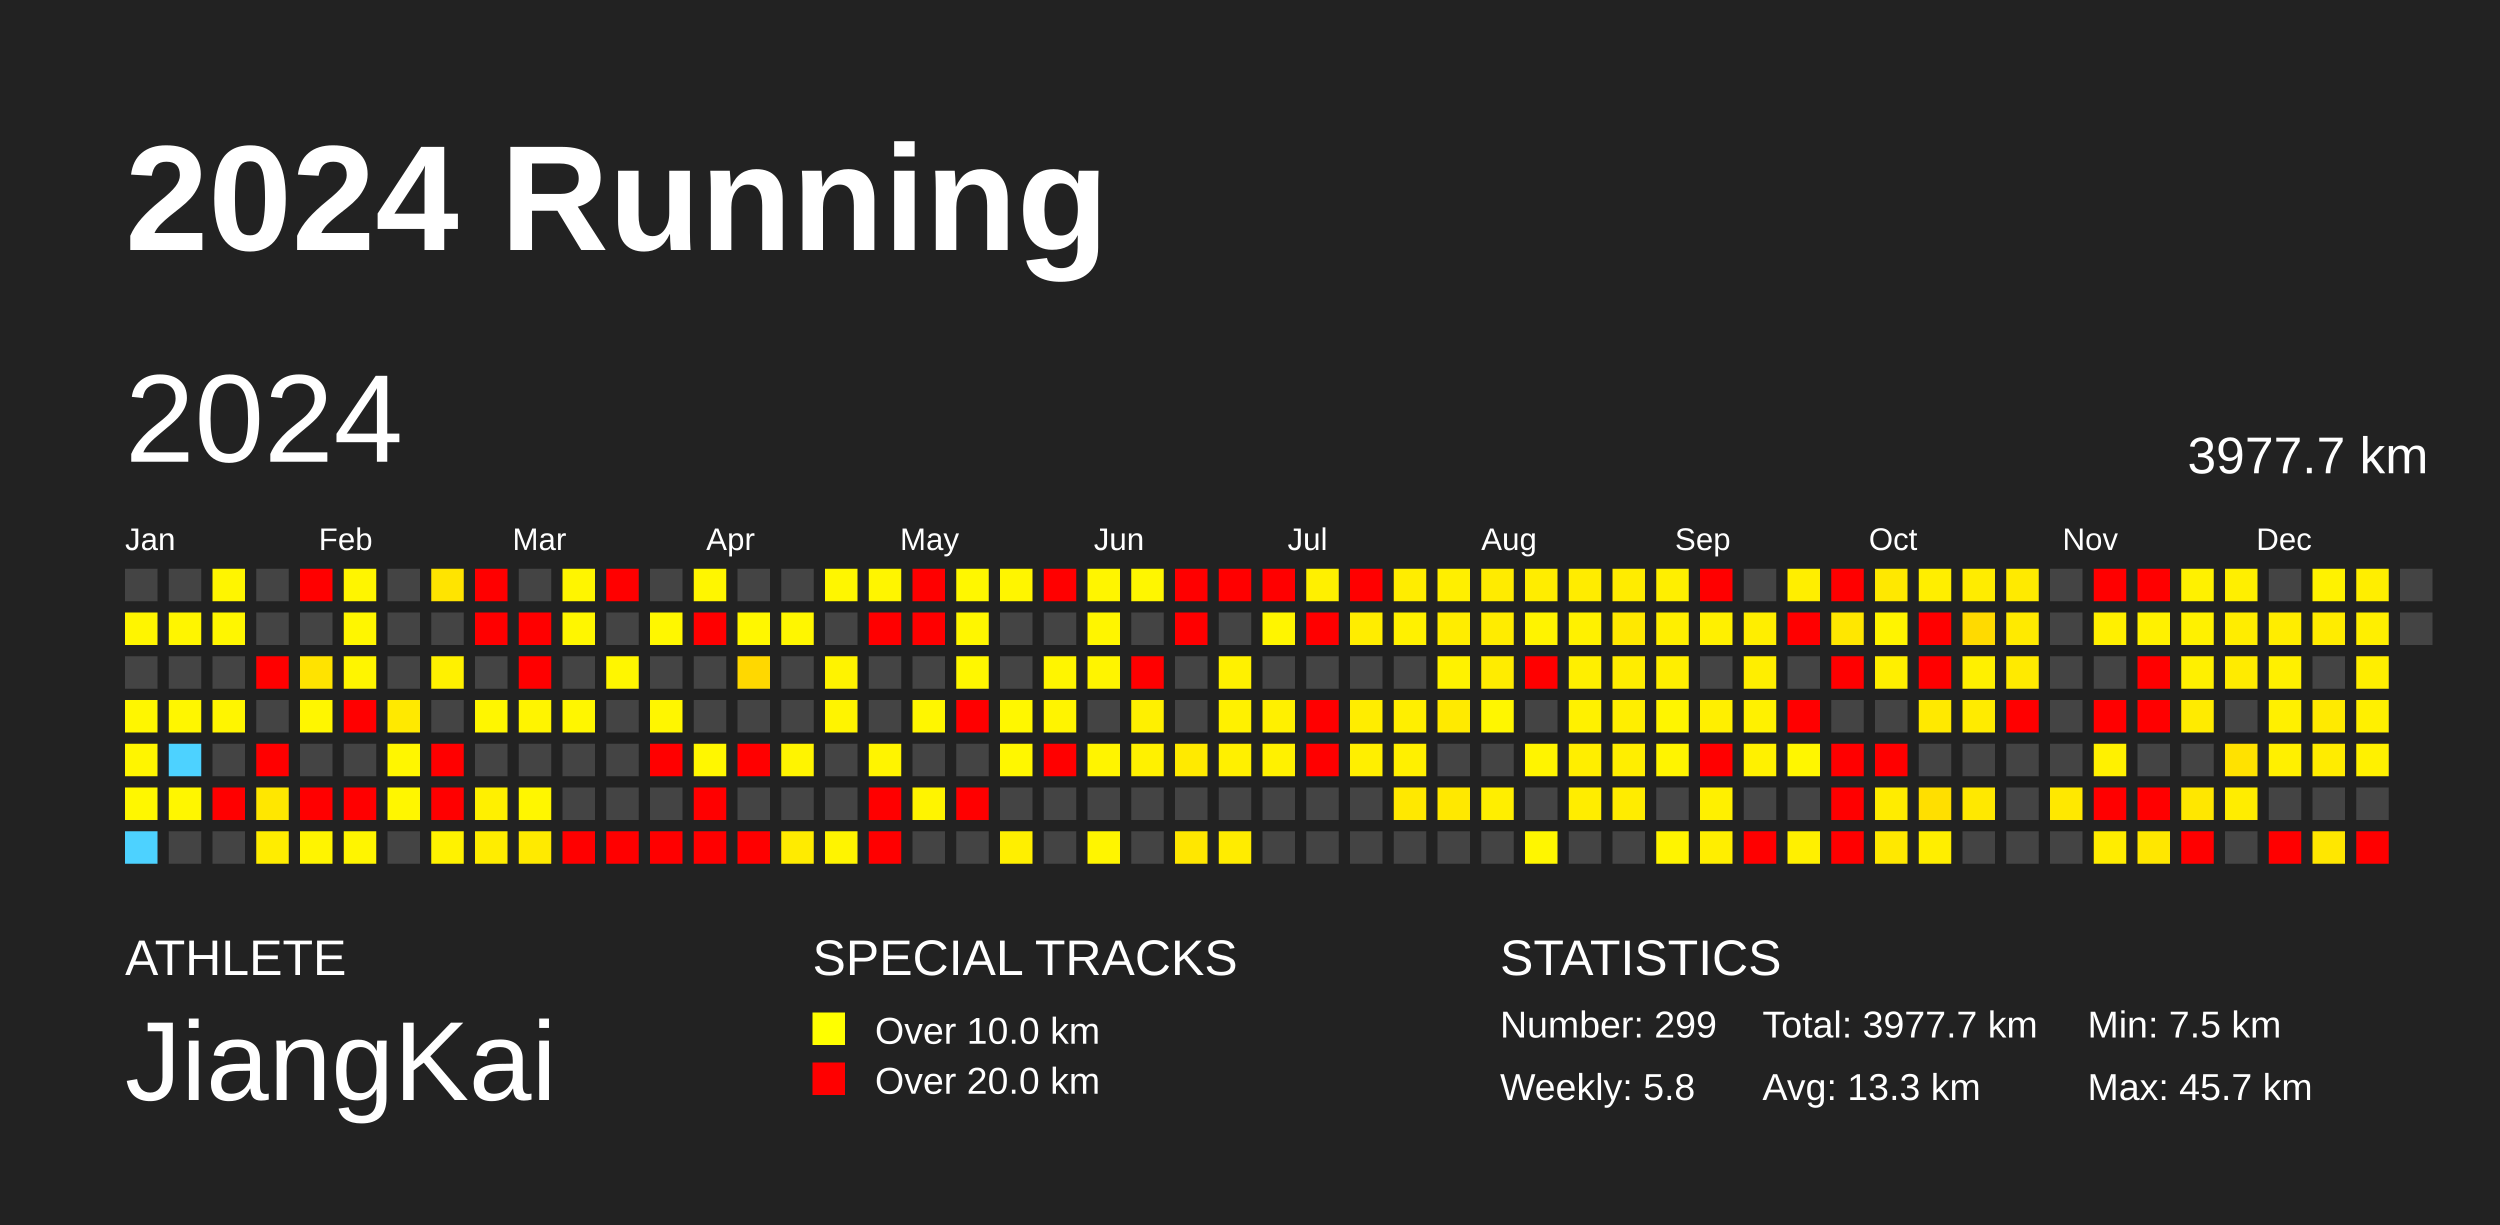
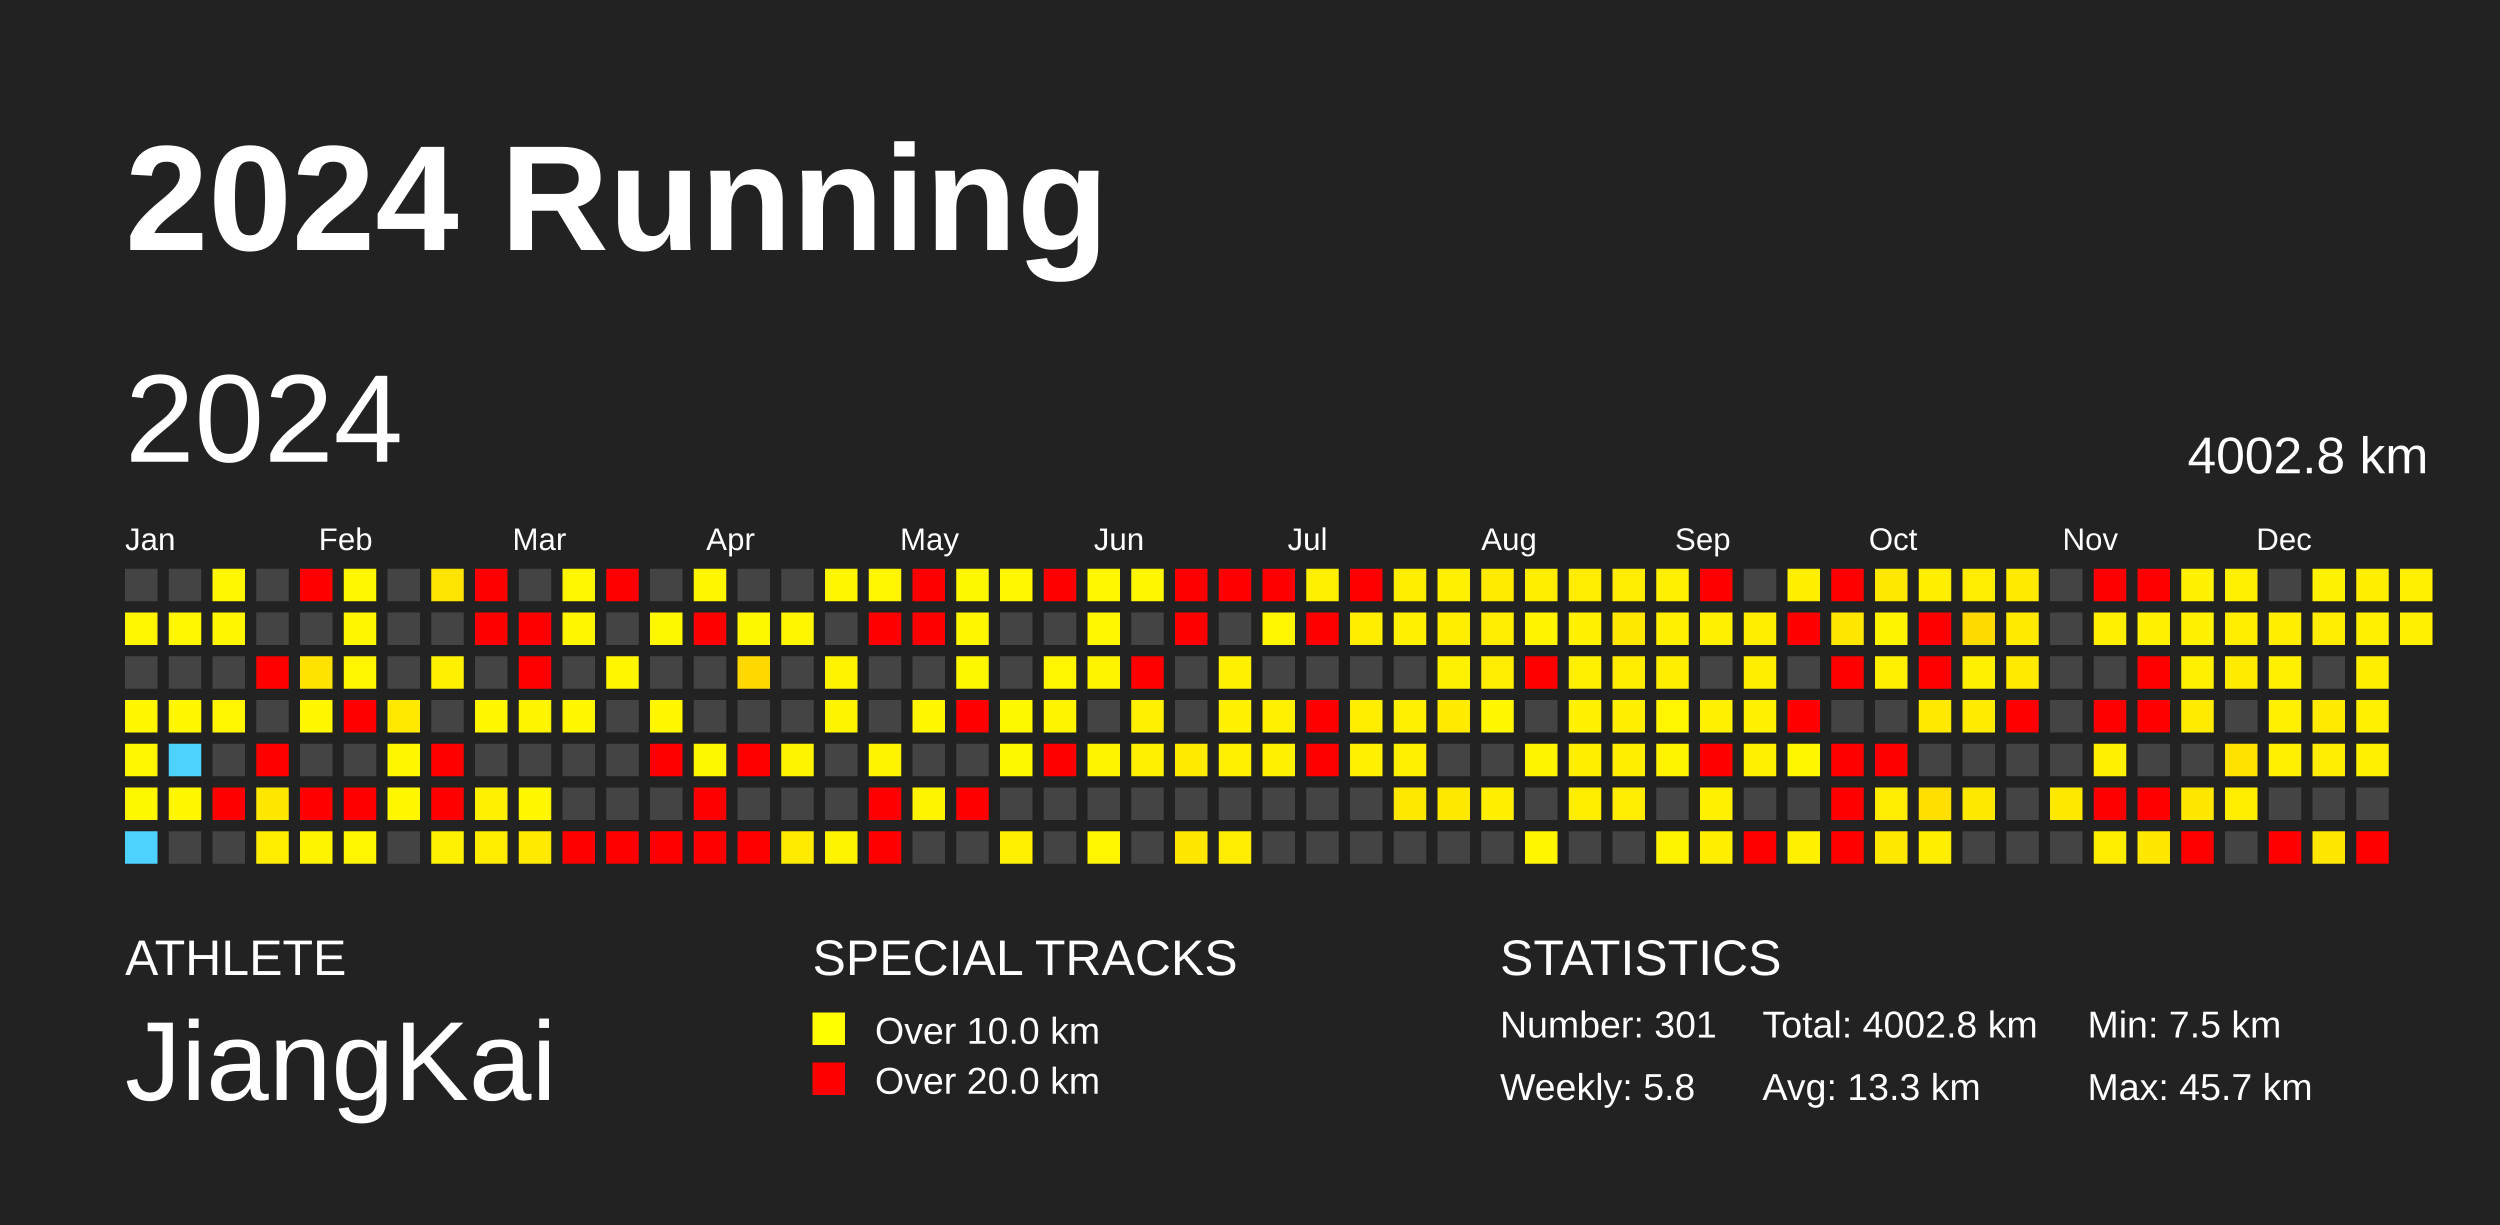
<svg xmlns="http://www.w3.org/2000/svg" baseProfile="full" height="98mm" version="1.1" viewBox="0,0,200,98" width="200mm">
  <defs />
  <rect fill="#222222" height="98" width="200" x="0" y="0" />
  <text fill="#FFFFFF" style="font-size:12px; font-family:Arial; font-weight:bold;" x="10" y="20">2024 Running</text>
  <text fill="#FFFFFF" style="font-size:4px; font-family:Arial" x="10" y="78">ATHLETE</text>
  <text fill="#FFFFFF" style="font-size:9px; font-family:Arial" x="10" y="88">JiangKai</text>
  <text fill="#FFFFFF" style="font-size:4px; font-family:Arial" x="65" y="78">SPECIAL TRACKS</text>
  <rect fill="yellow" height="2.6" width="2.6" x="65" y="81" />
  <text fill="#FFFFFF" style="font-size:3px; font-family:Arial" x="70" y="83.5">Over 10.0 km</text>
  <rect fill="red" height="2.6" width="2.6" x="65" y="85" />
  <text fill="#FFFFFF" style="font-size:3px; font-family:Arial" x="70" y="87.5">Over 20.0 km</text>
  <text fill="#FFFFFF" style="font-size:4px; font-family:Arial" x="120" y="78">STATISTICS</text>
-   <text fill="#FFFFFF" style="font-size:3px; font-family:Arial" x="120" y="83">Number: 299</text>
+   <text fill="#FFFFFF" style="font-size:3px; font-family:Arial" x="120" y="83">Number: 301</text>
  <text fill="#FFFFFF" style="font-size:3px; font-family:Arial" x="120" y="88">Weekly: 5.8</text>
-   <text fill="#FFFFFF" style="font-size:3px; font-family:Arial" x="141" y="83">Total: 3977.7 km</text>
+   <text fill="#FFFFFF" style="font-size:3px; font-family:Arial" x="141" y="83">Total: 4002.8 km</text>
  <text fill="#FFFFFF" style="font-size:3px; font-family:Arial" x="141" y="88">Avg: 13.3 km</text>
  <text fill="#FFFFFF" style="font-size:3px; font-family:Arial" x="167" y="83">Min: 7.5 km</text>
  <text fill="#FFFFFF" style="font-size:3px; font-family:Arial" x="167" y="88">Max: 45.7 km</text>
  <text dominant-baseline="hanging" fill="#FFFFFF" style="font-size:10.0px; font-family:Arial;" x="10" y="30">2024</text>
-   <text dominant-baseline="hanging" fill="#FFFFFF" style="font-size:4.125px; font-family:Arial;" x="175" y="35">3977.7 km</text>
+   <text dominant-baseline="hanging" fill="#FFFFFF" style="font-size:4.125px; font-family:Arial;" x="175" y="35">4002.8 km</text>
  <text fill="#FFFFFF" style="font-size:2.5px; font-family:Arial" x="10.0" y="44">Jan</text>
  <text fill="#FFFFFF" style="font-size:2.5px; font-family:Arial" x="25.5" y="44">Feb</text>
  <text fill="#FFFFFF" style="font-size:2.5px; font-family:Arial" x="41.0" y="44">Mar</text>
  <text fill="#FFFFFF" style="font-size:2.5px; font-family:Arial" x="56.5" y="44">Apr</text>
  <text fill="#FFFFFF" style="font-size:2.5px; font-family:Arial" x="72.0" y="44">May</text>
  <text fill="#FFFFFF" style="font-size:2.5px; font-family:Arial" x="87.5" y="44">Jun</text>
  <text fill="#FFFFFF" style="font-size:2.5px; font-family:Arial" x="103.0" y="44">Jul</text>
  <text fill="#FFFFFF" style="font-size:2.5px; font-family:Arial" x="118.5" y="44">Aug</text>
  <text fill="#FFFFFF" style="font-size:2.5px; font-family:Arial" x="134.0" y="44">Sep</text>
  <text fill="#FFFFFF" style="font-size:2.5px; font-family:Arial" x="149.5" y="44">Oct</text>
  <text fill="#FFFFFF" style="font-size:2.5px; font-family:Arial" x="165.0" y="44">Nov</text>
  <text fill="#FFFFFF" style="font-size:2.5px; font-family:Arial" x="180.5" y="44">Dec</text>
  <rect fill="#444444" height="2.6" width="2.6" x="10.0" y="45.5" />
  <rect fill="#fff500" height="2.6" width="2.6" x="10.0" y="49.0" />
  <rect fill="#444444" height="2.6" width="2.6" x="10.0" y="52.5" />
  <rect fill="#fff600" height="2.6" width="2.6" x="10.0" y="56.0" />
  <rect fill="#fff500" height="2.6" width="2.6" x="10.0" y="59.5" />
  <rect fill="#fff700" height="2.6" width="2.6" x="10.0" y="63.0" />
  <rect fill="#4dd2ff" height="2.6" width="2.6" x="10.0" y="66.5" />
  <rect fill="#444444" height="2.6" width="2.6" x="13.5" y="45.5" />
  <rect fill="#fff500" height="2.6" width="2.6" x="13.5" y="49.0" />
  <rect fill="#444444" height="2.6" width="2.6" x="13.5" y="52.5" />
  <rect fill="#fff600" height="2.6" width="2.6" x="13.5" y="56.0" />
  <rect fill="#4dd2ff" height="2.6" width="2.6" x="13.5" y="59.5" />
  <rect fill="#fff600" height="2.6" width="2.6" x="13.5" y="63.0" />
  <rect fill="#444444" height="2.6" width="2.6" x="13.5" y="66.5" />
  <rect fill="#fff500" height="2.6" width="2.6" x="17.0" y="45.5" />
  <rect fill="#fff600" height="2.6" width="2.6" x="17.0" y="49.0" />
  <rect fill="#444444" height="2.6" width="2.6" x="17.0" y="52.5" />
  <rect fill="#fff500" height="2.6" width="2.6" x="17.0" y="56.0" />
  <rect fill="#444444" height="2.6" width="2.6" x="17.0" y="59.5" />
  <rect fill="red" height="2.6" width="2.6" x="17.0" y="63.0" />
  <rect fill="#444444" height="2.6" width="2.6" x="17.0" y="66.5" />
  <rect fill="#444444" height="2.6" width="2.6" x="20.5" y="45.5" />
  <rect fill="#444444" height="2.6" width="2.6" x="20.5" y="49.0" />
  <rect fill="red" height="2.6" width="2.6" x="20.5" y="52.5" />
  <rect fill="#444444" height="2.6" width="2.6" x="20.5" y="56.0" />
  <rect fill="red" height="2.6" width="2.6" x="20.5" y="59.5" />
  <rect fill="#ffe700" height="2.6" width="2.6" x="20.5" y="63.0" />
  <rect fill="#ffed00" height="2.6" width="2.6" x="20.5" y="66.5" />
  <rect fill="red" height="2.6" width="2.6" x="24.0" y="45.5" />
  <rect fill="#444444" height="2.6" width="2.6" x="24.0" y="49.0" />
  <rect fill="#ffe300" height="2.6" width="2.6" x="24.0" y="52.5" />
  <rect fill="#fff600" height="2.6" width="2.6" x="24.0" y="56.0" />
  <rect fill="#444444" height="2.6" width="2.6" x="24.0" y="59.5" />
  <rect fill="red" height="2.6" width="2.6" x="24.0" y="63.0" />
  <rect fill="#fff400" height="2.6" width="2.6" x="24.0" y="66.5" />
  <rect fill="#fff500" height="2.6" width="2.6" x="27.5" y="45.5" />
  <rect fill="#fff600" height="2.6" width="2.6" x="27.5" y="49.0" />
  <rect fill="#fff500" height="2.6" width="2.6" x="27.5" y="52.5" />
  <rect fill="red" height="2.6" width="2.6" x="27.5" y="56.0" />
  <rect fill="#444444" height="2.6" width="2.6" x="27.5" y="59.5" />
  <rect fill="red" height="2.6" width="2.6" x="27.5" y="63.0" />
  <rect fill="#fff500" height="2.6" width="2.6" x="27.5" y="66.5" />
  <rect fill="#444444" height="2.6" width="2.6" x="31.0" y="45.5" />
  <rect fill="#444444" height="2.6" width="2.6" x="31.0" y="49.0" />
  <rect fill="#444444" height="2.6" width="2.6" x="31.0" y="52.5" />
  <rect fill="#ffe900" height="2.6" width="2.6" x="31.0" y="56.0" />
  <rect fill="#fff600" height="2.6" width="2.6" x="31.0" y="59.5" />
  <rect fill="#fff600" height="2.6" width="2.6" x="31.0" y="63.0" />
  <rect fill="#444444" height="2.6" width="2.6" x="31.0" y="66.5" />
  <rect fill="#ffe400" height="2.6" width="2.6" x="34.5" y="45.5" />
  <rect fill="#444444" height="2.6" width="2.6" x="34.5" y="49.0" />
  <rect fill="#fff100" height="2.6" width="2.6" x="34.5" y="52.5" />
  <rect fill="#444444" height="2.6" width="2.6" x="34.5" y="56.0" />
  <rect fill="red" height="2.6" width="2.6" x="34.5" y="59.5" />
  <rect fill="red" height="2.6" width="2.6" x="34.5" y="63.0" />
  <rect fill="#fff200" height="2.6" width="2.6" x="34.5" y="66.5" />
  <rect fill="red" height="2.6" width="2.6" x="38.0" y="45.5" />
  <rect fill="red" height="2.6" width="2.6" x="38.0" y="49.0" />
  <rect fill="#444444" height="2.6" width="2.6" x="38.0" y="52.5" />
  <rect fill="#fff600" height="2.6" width="2.6" x="38.0" y="56.0" />
  <rect fill="#444444" height="2.6" width="2.6" x="38.0" y="59.5" />
  <rect fill="#fff000" height="2.6" width="2.6" x="38.0" y="63.0" />
  <rect fill="#ffed00" height="2.6" width="2.6" x="38.0" y="66.5" />
  <rect fill="#444444" height="2.6" width="2.6" x="41.5" y="45.5" />
  <rect fill="red" height="2.6" width="2.6" x="41.5" y="49.0" />
  <rect fill="red" height="2.6" width="2.6" x="41.5" y="52.5" />
  <rect fill="#fff400" height="2.6" width="2.6" x="41.5" y="56.0" />
  <rect fill="#444444" height="2.6" width="2.6" x="41.5" y="59.5" />
  <rect fill="#fff600" height="2.6" width="2.6" x="41.5" y="63.0" />
  <rect fill="#ffea00" height="2.6" width="2.6" x="41.5" y="66.5" />
  <rect fill="#fff500" height="2.6" width="2.6" x="45.0" y="45.5" />
  <rect fill="#fff600" height="2.6" width="2.6" x="45.0" y="49.0" />
  <rect fill="#444444" height="2.6" width="2.6" x="45.0" y="52.5" />
  <rect fill="#fff600" height="2.6" width="2.6" x="45.0" y="56.0" />
  <rect fill="#444444" height="2.6" width="2.6" x="45.0" y="59.5" />
  <rect fill="#444444" height="2.6" width="2.6" x="45.0" y="63.0" />
  <rect fill="red" height="2.6" width="2.6" x="45.0" y="66.5" />
  <rect fill="red" height="2.6" width="2.6" x="48.5" y="45.5" />
  <rect fill="#444444" height="2.6" width="2.6" x="48.5" y="49.0" />
  <rect fill="#fff600" height="2.6" width="2.6" x="48.5" y="52.5" />
  <rect fill="#444444" height="2.6" width="2.6" x="48.5" y="56.0" />
  <rect fill="#444444" height="2.6" width="2.6" x="48.5" y="59.5" />
  <rect fill="#444444" height="2.6" width="2.6" x="48.5" y="63.0" />
  <rect fill="red" height="2.6" width="2.6" x="48.5" y="66.5" />
  <rect fill="#444444" height="2.6" width="2.6" x="52.0" y="45.5" />
  <rect fill="#fff700" height="2.6" width="2.6" x="52.0" y="49.0" />
  <rect fill="#444444" height="2.6" width="2.6" x="52.0" y="52.5" />
  <rect fill="#fff600" height="2.6" width="2.6" x="52.0" y="56.0" />
  <rect fill="red" height="2.6" width="2.6" x="52.0" y="59.5" />
  <rect fill="#444444" height="2.6" width="2.6" x="52.0" y="63.0" />
  <rect fill="red" height="2.6" width="2.6" x="52.0" y="66.5" />
  <rect fill="#fff600" height="2.6" width="2.6" x="55.5" y="45.5" />
  <rect fill="red" height="2.6" width="2.6" x="55.5" y="49.0" />
  <rect fill="#444444" height="2.6" width="2.6" x="55.5" y="52.5" />
  <rect fill="#444444" height="2.6" width="2.6" x="55.5" y="56.0" />
  <rect fill="#fff700" height="2.6" width="2.6" x="55.5" y="59.5" />
  <rect fill="red" height="2.6" width="2.6" x="55.5" y="63.0" />
  <rect fill="red" height="2.6" width="2.6" x="55.5" y="66.5" />
  <rect fill="#444444" height="2.6" width="2.6" x="59.0" y="45.5" />
  <rect fill="#fff700" height="2.6" width="2.6" x="59.0" y="49.0" />
  <rect fill="#ffd800" height="2.6" width="2.6" x="59.0" y="52.5" />
  <rect fill="#444444" height="2.6" width="2.6" x="59.0" y="56.0" />
  <rect fill="red" height="2.6" width="2.6" x="59.0" y="59.5" />
  <rect fill="#444444" height="2.6" width="2.6" x="59.0" y="63.0" />
  <rect fill="red" height="2.6" width="2.6" x="59.0" y="66.5" />
  <rect fill="#444444" height="2.6" width="2.6" x="62.5" y="45.5" />
  <rect fill="#fff600" height="2.6" width="2.6" x="62.5" y="49.0" />
  <rect fill="#444444" height="2.6" width="2.6" x="62.5" y="52.5" />
  <rect fill="#444444" height="2.6" width="2.6" x="62.5" y="56.0" />
  <rect fill="#fff400" height="2.6" width="2.6" x="62.5" y="59.5" />
  <rect fill="#444444" height="2.6" width="2.6" x="62.5" y="63.0" />
  <rect fill="#ffeb00" height="2.6" width="2.6" x="62.5" y="66.5" />
  <rect fill="#fff600" height="2.6" width="2.6" x="66.0" y="45.5" />
  <rect fill="#444444" height="2.6" width="2.6" x="66.0" y="49.0" />
  <rect fill="#fff300" height="2.6" width="2.6" x="66.0" y="52.5" />
  <rect fill="#fff400" height="2.6" width="2.6" x="66.0" y="56.0" />
  <rect fill="#444444" height="2.6" width="2.6" x="66.0" y="59.5" />
  <rect fill="#444444" height="2.6" width="2.6" x="66.0" y="63.0" />
  <rect fill="#fff400" height="2.6" width="2.6" x="66.0" y="66.5" />
  <rect fill="#fff500" height="2.6" width="2.6" x="69.5" y="45.5" />
  <rect fill="red" height="2.6" width="2.6" x="69.5" y="49.0" />
  <rect fill="#444444" height="2.6" width="2.6" x="69.5" y="52.5" />
  <rect fill="#444444" height="2.6" width="2.6" x="69.5" y="56.0" />
  <rect fill="#fff400" height="2.6" width="2.6" x="69.5" y="59.5" />
  <rect fill="red" height="2.6" width="2.6" x="69.5" y="63.0" />
  <rect fill="red" height="2.6" width="2.6" x="69.5" y="66.5" />
  <rect fill="red" height="2.6" width="2.6" x="73.0" y="45.5" />
  <rect fill="red" height="2.6" width="2.6" x="73.0" y="49.0" />
  <rect fill="#444444" height="2.6" width="2.6" x="73.0" y="52.5" />
  <rect fill="#fff600" height="2.6" width="2.6" x="73.0" y="56.0" />
  <rect fill="#444444" height="2.6" width="2.6" x="73.0" y="59.5" />
  <rect fill="#fff400" height="2.6" width="2.6" x="73.0" y="63.0" />
  <rect fill="#444444" height="2.6" width="2.6" x="73.0" y="66.5" />
  <rect fill="#fff700" height="2.6" width="2.6" x="76.5" y="45.5" />
  <rect fill="#fff600" height="2.6" width="2.6" x="76.5" y="49.0" />
  <rect fill="#fff700" height="2.6" width="2.6" x="76.5" y="52.5" />
  <rect fill="red" height="2.6" width="2.6" x="76.5" y="56.0" />
  <rect fill="#444444" height="2.6" width="2.6" x="76.5" y="59.5" />
  <rect fill="red" height="2.6" width="2.6" x="76.5" y="63.0" />
  <rect fill="#444444" height="2.6" width="2.6" x="76.5" y="66.5" />
  <rect fill="#fff500" height="2.6" width="2.6" x="80.0" y="45.5" />
  <rect fill="#444444" height="2.6" width="2.6" x="80.0" y="49.0" />
  <rect fill="#444444" height="2.6" width="2.6" x="80.0" y="52.5" />
  <rect fill="#fff700" height="2.6" width="2.6" x="80.0" y="56.0" />
  <rect fill="#fff700" height="2.6" width="2.6" x="80.0" y="59.5" />
  <rect fill="#444444" height="2.6" width="2.6" x="80.0" y="63.0" />
  <rect fill="#ffef00" height="2.6" width="2.6" x="80.0" y="66.5" />
  <rect fill="red" height="2.6" width="2.6" x="83.5" y="45.5" />
  <rect fill="#444444" height="2.6" width="2.6" x="83.5" y="49.0" />
  <rect fill="#fff500" height="2.6" width="2.6" x="83.5" y="52.5" />
  <rect fill="#fff400" height="2.6" width="2.6" x="83.5" y="56.0" />
  <rect fill="red" height="2.6" width="2.6" x="83.5" y="59.5" />
  <rect fill="#444444" height="2.6" width="2.6" x="83.5" y="63.0" />
  <rect fill="#444444" height="2.6" width="2.6" x="83.5" y="66.5" />
  <rect fill="#fff500" height="2.6" width="2.6" x="87.0" y="45.5" />
  <rect fill="#fff500" height="2.6" width="2.6" x="87.0" y="49.0" />
  <rect fill="#fff400" height="2.6" width="2.6" x="87.0" y="52.5" />
  <rect fill="#444444" height="2.6" width="2.6" x="87.0" y="56.0" />
  <rect fill="#fff400" height="2.6" width="2.6" x="87.0" y="59.5" />
  <rect fill="#444444" height="2.6" width="2.6" x="87.0" y="63.0" />
  <rect fill="#fff500" height="2.6" width="2.6" x="87.0" y="66.5" />
  <rect fill="#fff600" height="2.6" width="2.6" x="90.5" y="45.5" />
  <rect fill="#444444" height="2.6" width="2.6" x="90.5" y="49.0" />
  <rect fill="red" height="2.6" width="2.6" x="90.5" y="52.5" />
  <rect fill="#fff000" height="2.6" width="2.6" x="90.5" y="56.0" />
  <rect fill="#fff100" height="2.6" width="2.6" x="90.5" y="59.5" />
  <rect fill="#444444" height="2.6" width="2.6" x="90.5" y="63.0" />
  <rect fill="#444444" height="2.6" width="2.6" x="90.5" y="66.5" />
  <rect fill="red" height="2.6" width="2.6" x="94.0" y="45.5" />
  <rect fill="red" height="2.6" width="2.6" x="94.0" y="49.0" />
  <rect fill="#444444" height="2.6" width="2.6" x="94.0" y="52.5" />
  <rect fill="#444444" height="2.6" width="2.6" x="94.0" y="56.0" />
  <rect fill="#ffea00" height="2.6" width="2.6" x="94.0" y="59.5" />
  <rect fill="#444444" height="2.6" width="2.6" x="94.0" y="63.0" />
  <rect fill="#ffe700" height="2.6" width="2.6" x="94.0" y="66.5" />
  <rect fill="red" height="2.6" width="2.6" x="97.5" y="45.5" />
  <rect fill="#444444" height="2.6" width="2.6" x="97.5" y="49.0" />
  <rect fill="#fff100" height="2.6" width="2.6" x="97.5" y="52.5" />
  <rect fill="#fff100" height="2.6" width="2.6" x="97.5" y="56.0" />
  <rect fill="#fff000" height="2.6" width="2.6" x="97.5" y="59.5" />
  <rect fill="#444444" height="2.6" width="2.6" x="97.5" y="63.0" />
  <rect fill="#ffec00" height="2.6" width="2.6" x="97.5" y="66.5" />
  <rect fill="red" height="2.6" width="2.6" x="101.0" y="45.5" />
  <rect fill="#fff500" height="2.6" width="2.6" x="101.0" y="49.0" />
  <rect fill="#444444" height="2.6" width="2.6" x="101.0" y="52.5" />
  <rect fill="#fff000" height="2.6" width="2.6" x="101.0" y="56.0" />
  <rect fill="#fff100" height="2.6" width="2.6" x="101.0" y="59.5" />
  <rect fill="#444444" height="2.6" width="2.6" x="101.0" y="63.0" />
  <rect fill="#444444" height="2.6" width="2.6" x="101.0" y="66.5" />
  <rect fill="#fff000" height="2.6" width="2.6" x="104.5" y="45.5" />
  <rect fill="red" height="2.6" width="2.6" x="104.5" y="49.0" />
  <rect fill="#444444" height="2.6" width="2.6" x="104.5" y="52.5" />
  <rect fill="red" height="2.6" width="2.6" x="104.5" y="56.0" />
  <rect fill="red" height="2.6" width="2.6" x="104.5" y="59.5" />
  <rect fill="#444444" height="2.6" width="2.6" x="104.5" y="63.0" />
  <rect fill="#444444" height="2.6" width="2.6" x="104.5" y="66.5" />
  <rect fill="red" height="2.6" width="2.6" x="108.0" y="45.5" />
  <rect fill="#ffed00" height="2.6" width="2.6" x="108.0" y="49.0" />
  <rect fill="#444444" height="2.6" width="2.6" x="108.0" y="52.5" />
  <rect fill="#ffed00" height="2.6" width="2.6" x="108.0" y="56.0" />
  <rect fill="#ffef00" height="2.6" width="2.6" x="108.0" y="59.5" />
  <rect fill="#444444" height="2.6" width="2.6" x="108.0" y="63.0" />
  <rect fill="#444444" height="2.6" width="2.6" x="108.0" y="66.5" />
  <rect fill="#ffed00" height="2.6" width="2.6" x="111.5" y="45.5" />
  <rect fill="#fff100" height="2.6" width="2.6" x="111.5" y="49.0" />
  <rect fill="#444444" height="2.6" width="2.6" x="111.5" y="52.5" />
  <rect fill="#ffef00" height="2.6" width="2.6" x="111.5" y="56.0" />
  <rect fill="#fff000" height="2.6" width="2.6" x="111.5" y="59.5" />
  <rect fill="#ffe800" height="2.6" width="2.6" x="111.5" y="63.0" />
  <rect fill="#444444" height="2.6" width="2.6" x="111.5" y="66.5" />
  <rect fill="#ffef00" height="2.6" width="2.6" x="115.0" y="45.5" />
  <rect fill="#ffed00" height="2.6" width="2.6" x="115.0" y="49.0" />
  <rect fill="#fff200" height="2.6" width="2.6" x="115.0" y="52.5" />
  <rect fill="#ffea00" height="2.6" width="2.6" x="115.0" y="56.0" />
  <rect fill="#444444" height="2.6" width="2.6" x="115.0" y="59.5" />
  <rect fill="#ffe800" height="2.6" width="2.6" x="115.0" y="63.0" />
  <rect fill="#444444" height="2.6" width="2.6" x="115.0" y="66.5" />
  <rect fill="#ffeb00" height="2.6" width="2.6" x="118.5" y="45.5" />
  <rect fill="#ffec00" height="2.6" width="2.6" x="118.5" y="49.0" />
  <rect fill="#ffec00" height="2.6" width="2.6" x="118.5" y="52.5" />
  <rect fill="#fff600" height="2.6" width="2.6" x="118.5" y="56.0" />
  <rect fill="#444444" height="2.6" width="2.6" x="118.5" y="59.5" />
  <rect fill="#ffee00" height="2.6" width="2.6" x="118.5" y="63.0" />
  <rect fill="#444444" height="2.6" width="2.6" x="118.5" y="66.5" />
  <rect fill="#ffed00" height="2.6" width="2.6" x="122.0" y="45.5" />
  <rect fill="#fff300" height="2.6" width="2.6" x="122.0" y="49.0" />
  <rect fill="red" height="2.6" width="2.6" x="122.0" y="52.5" />
  <rect fill="#444444" height="2.6" width="2.6" x="122.0" y="56.0" />
  <rect fill="#fff400" height="2.6" width="2.6" x="122.0" y="59.5" />
  <rect fill="#444444" height="2.6" width="2.6" x="122.0" y="63.0" />
  <rect fill="#fff600" height="2.6" width="2.6" x="122.0" y="66.5" />
  <rect fill="#ffec00" height="2.6" width="2.6" x="125.5" y="45.5" />
  <rect fill="#fff100" height="2.6" width="2.6" x="125.5" y="49.0" />
  <rect fill="#ffef00" height="2.6" width="2.6" x="125.5" y="52.5" />
  <rect fill="#fff100" height="2.6" width="2.6" x="125.5" y="56.0" />
  <rect fill="#ffee00" height="2.6" width="2.6" x="125.5" y="59.5" />
  <rect fill="#ffed00" height="2.6" width="2.6" x="125.5" y="63.0" />
  <rect fill="#444444" height="2.6" width="2.6" x="125.5" y="66.5" />
  <rect fill="#ffec00" height="2.6" width="2.6" x="129.0" y="45.5" />
  <rect fill="#ffe800" height="2.6" width="2.6" x="129.0" y="49.0" />
  <rect fill="#ffed00" height="2.6" width="2.6" x="129.0" y="52.5" />
  <rect fill="#ffee00" height="2.6" width="2.6" x="129.0" y="56.0" />
  <rect fill="#ffee00" height="2.6" width="2.6" x="129.0" y="59.5" />
  <rect fill="#ffec00" height="2.6" width="2.6" x="129.0" y="63.0" />
  <rect fill="#444444" height="2.6" width="2.6" x="129.0" y="66.5" />
  <rect fill="#ffef00" height="2.6" width="2.6" x="132.5" y="45.5" />
  <rect fill="#ffef00" height="2.6" width="2.6" x="132.5" y="49.0" />
  <rect fill="#ffee00" height="2.6" width="2.6" x="132.5" y="52.5" />
  <rect fill="#fff500" height="2.6" width="2.6" x="132.5" y="56.0" />
  <rect fill="#fff400" height="2.6" width="2.6" x="132.5" y="59.5" />
  <rect fill="#444444" height="2.6" width="2.6" x="132.5" y="63.0" />
  <rect fill="#fff400" height="2.6" width="2.6" x="132.5" y="66.5" />
  <rect fill="red" height="2.6" width="2.6" x="136.0" y="45.5" />
  <rect fill="#fff000" height="2.6" width="2.6" x="136.0" y="49.0" />
  <rect fill="#444444" height="2.6" width="2.6" x="136.0" y="52.5" />
  <rect fill="#ffef00" height="2.6" width="2.6" x="136.0" y="56.0" />
  <rect fill="red" height="2.6" width="2.6" x="136.0" y="59.5" />
  <rect fill="#fff000" height="2.6" width="2.6" x="136.0" y="63.0" />
  <rect fill="#ffee00" height="2.6" width="2.6" x="136.0" y="66.5" />
  <rect fill="#444444" height="2.6" width="2.6" x="139.5" y="45.5" />
  <rect fill="#ffee00" height="2.6" width="2.6" x="139.5" y="49.0" />
  <rect fill="#ffee00" height="2.6" width="2.6" x="139.5" y="52.5" />
  <rect fill="#fff100" height="2.6" width="2.6" x="139.5" y="56.0" />
  <rect fill="#fff100" height="2.6" width="2.6" x="139.5" y="59.5" />
  <rect fill="#444444" height="2.6" width="2.6" x="139.5" y="63.0" />
  <rect fill="red" height="2.6" width="2.6" x="139.5" y="66.5" />
  <rect fill="#ffee00" height="2.6" width="2.6" x="143.0" y="45.5" />
  <rect fill="red" height="2.6" width="2.6" x="143.0" y="49.0" />
  <rect fill="#444444" height="2.6" width="2.6" x="143.0" y="52.5" />
  <rect fill="red" height="2.6" width="2.6" x="143.0" y="56.0" />
  <rect fill="#fff600" height="2.6" width="2.6" x="143.0" y="59.5" />
  <rect fill="#444444" height="2.6" width="2.6" x="143.0" y="63.0" />
  <rect fill="#fff000" height="2.6" width="2.6" x="143.0" y="66.5" />
  <rect fill="red" height="2.6" width="2.6" x="146.5" y="45.5" />
  <rect fill="#ffe700" height="2.6" width="2.6" x="146.5" y="49.0" />
  <rect fill="red" height="2.6" width="2.6" x="146.5" y="52.5" />
  <rect fill="#444444" height="2.6" width="2.6" x="146.5" y="56.0" />
  <rect fill="red" height="2.6" width="2.6" x="146.5" y="59.5" />
  <rect fill="red" height="2.6" width="2.6" x="146.5" y="63.0" />
  <rect fill="red" height="2.6" width="2.6" x="146.5" y="66.5" />
  <rect fill="#ffe800" height="2.6" width="2.6" x="150.0" y="45.5" />
  <rect fill="#fff400" height="2.6" width="2.6" x="150.0" y="49.0" />
  <rect fill="#ffef00" height="2.6" width="2.6" x="150.0" y="52.5" />
  <rect fill="#444444" height="2.6" width="2.6" x="150.0" y="56.0" />
  <rect fill="red" height="2.6" width="2.6" x="150.0" y="59.5" />
  <rect fill="#ffec00" height="2.6" width="2.6" x="150.0" y="63.0" />
  <rect fill="#ffe800" height="2.6" width="2.6" x="150.0" y="66.5" />
  <rect fill="#ffee00" height="2.6" width="2.6" x="153.5" y="45.5" />
  <rect fill="red" height="2.6" width="2.6" x="153.5" y="49.0" />
  <rect fill="red" height="2.6" width="2.6" x="153.5" y="52.5" />
  <rect fill="#ffe900" height="2.6" width="2.6" x="153.5" y="56.0" />
  <rect fill="#444444" height="2.6" width="2.6" x="153.5" y="59.5" />
  <rect fill="#ffdf00" height="2.6" width="2.6" x="153.5" y="63.0" />
  <rect fill="#ffee00" height="2.6" width="2.6" x="153.5" y="66.5" />
  <rect fill="#ffec00" height="2.6" width="2.6" x="157.0" y="45.5" />
  <rect fill="#ffda00" height="2.6" width="2.6" x="157.0" y="49.0" />
  <rect fill="#fff000" height="2.6" width="2.6" x="157.0" y="52.5" />
  <rect fill="#ffeb00" height="2.6" width="2.6" x="157.0" y="56.0" />
  <rect fill="#444444" height="2.6" width="2.6" x="157.0" y="59.5" />
  <rect fill="#ffe800" height="2.6" width="2.6" x="157.0" y="63.0" />
  <rect fill="#444444" height="2.6" width="2.6" x="157.0" y="66.5" />
  <rect fill="#ffea00" height="2.6" width="2.6" x="160.5" y="45.5" />
  <rect fill="#ffea00" height="2.6" width="2.6" x="160.5" y="49.0" />
  <rect fill="#ffea00" height="2.6" width="2.6" x="160.5" y="52.5" />
  <rect fill="red" height="2.6" width="2.6" x="160.5" y="56.0" />
  <rect fill="#444444" height="2.6" width="2.6" x="160.5" y="59.5" />
  <rect fill="#444444" height="2.6" width="2.6" x="160.5" y="63.0" />
  <rect fill="#444444" height="2.6" width="2.6" x="160.5" y="66.5" />
  <rect fill="#444444" height="2.6" width="2.6" x="164.0" y="45.5" />
  <rect fill="#444444" height="2.6" width="2.6" x="164.0" y="49.0" />
  <rect fill="#444444" height="2.6" width="2.6" x="164.0" y="52.5" />
  <rect fill="#444444" height="2.6" width="2.6" x="164.0" y="56.0" />
  <rect fill="#444444" height="2.6" width="2.6" x="164.0" y="59.5" />
  <rect fill="#ffe800" height="2.6" width="2.6" x="164.0" y="63.0" />
  <rect fill="#444444" height="2.6" width="2.6" x="164.0" y="66.5" />
  <rect fill="red" height="2.6" width="2.6" x="167.5" y="45.5" />
  <rect fill="#fff000" height="2.6" width="2.6" x="167.5" y="49.0" />
  <rect fill="#444444" height="2.6" width="2.6" x="167.5" y="52.5" />
  <rect fill="red" height="2.6" width="2.6" x="167.5" y="56.0" />
  <rect fill="#fff100" height="2.6" width="2.6" x="167.5" y="59.5" />
  <rect fill="red" height="2.6" width="2.6" x="167.5" y="63.0" />
  <rect fill="#ffed00" height="2.6" width="2.6" x="167.5" y="66.5" />
  <rect fill="red" height="2.6" width="2.6" x="171.0" y="45.5" />
  <rect fill="#fff100" height="2.6" width="2.6" x="171.0" y="49.0" />
  <rect fill="red" height="2.6" width="2.6" x="171.0" y="52.5" />
  <rect fill="red" height="2.6" width="2.6" x="171.0" y="56.0" />
  <rect fill="#444444" height="2.6" width="2.6" x="171.0" y="59.5" />
  <rect fill="red" height="2.6" width="2.6" x="171.0" y="63.0" />
  <rect fill="#ffe700" height="2.6" width="2.6" x="171.0" y="66.5" />
  <rect fill="#fff100" height="2.6" width="2.6" x="174.5" y="45.5" />
  <rect fill="#fff100" height="2.6" width="2.6" x="174.5" y="49.0" />
  <rect fill="#fff000" height="2.6" width="2.6" x="174.5" y="52.5" />
  <rect fill="#ffeb00" height="2.6" width="2.6" x="174.5" y="56.0" />
  <rect fill="#444444" height="2.6" width="2.6" x="174.5" y="59.5" />
  <rect fill="#ffe700" height="2.6" width="2.6" x="174.5" y="63.0" />
  <rect fill="red" height="2.6" width="2.6" x="174.5" y="66.5" />
  <rect fill="#ffef00" height="2.6" width="2.6" x="178.0" y="45.5" />
  <rect fill="#ffed00" height="2.6" width="2.6" x="178.0" y="49.0" />
  <rect fill="#ffeb00" height="2.6" width="2.6" x="178.0" y="52.5" />
  <rect fill="#444444" height="2.6" width="2.6" x="178.0" y="56.0" />
  <rect fill="#ffe200" height="2.6" width="2.6" x="178.0" y="59.5" />
  <rect fill="#ffed00" height="2.6" width="2.6" x="178.0" y="63.0" />
  <rect fill="#444444" height="2.6" width="2.6" x="178.0" y="66.5" />
  <rect fill="#444444" height="2.6" width="2.6" x="181.5" y="45.5" />
  <rect fill="#ffed00" height="2.6" width="2.6" x="181.5" y="49.0" />
  <rect fill="#fff000" height="2.6" width="2.6" x="181.5" y="52.5" />
  <rect fill="#fff000" height="2.6" width="2.6" x="181.5" y="56.0" />
  <rect fill="#fff000" height="2.6" width="2.6" x="181.5" y="59.5" />
  <rect fill="#444444" height="2.6" width="2.6" x="181.5" y="63.0" />
  <rect fill="red" height="2.6" width="2.6" x="181.5" y="66.5" />
  <rect fill="#fff200" height="2.6" width="2.6" x="185.0" y="45.5" />
  <rect fill="#ffec00" height="2.6" width="2.6" x="185.0" y="49.0" />
  <rect fill="#444444" height="2.6" width="2.6" x="185.0" y="52.5" />
  <rect fill="#ffea00" height="2.6" width="2.6" x="185.0" y="56.0" />
  <rect fill="#ffec00" height="2.6" width="2.6" x="185.0" y="59.5" />
  <rect fill="#444444" height="2.6" width="2.6" x="185.0" y="63.0" />
  <rect fill="#ffe700" height="2.6" width="2.6" x="185.0" y="66.5" />
  <rect fill="#ffee00" height="2.6" width="2.6" x="188.5" y="45.5" />
  <rect fill="#ffef00" height="2.6" width="2.6" x="188.5" y="49.0" />
  <rect fill="#ffee00" height="2.6" width="2.6" x="188.5" y="52.5" />
  <rect fill="#fff000" height="2.6" width="2.6" x="188.5" y="56.0" />
  <rect fill="#fff100" height="2.6" width="2.6" x="188.5" y="59.5" />
  <rect fill="#444444" height="2.6" width="2.6" x="188.5" y="63.0" />
  <rect fill="red" height="2.6" width="2.6" x="188.5" y="66.5" />
-   <rect fill="#444444" height="2.6" width="2.6" x="192.0" y="45.5" />
-   <rect fill="#444444" height="2.6" width="2.6" x="192.0" y="49.0" />
+   <rect fill="#ffef00" height="2.6" width="2.6" x="192.0" y="45.5" />
+   <rect fill="#fff000" height="2.6" width="2.6" x="192.0" y="49.0" />
</svg>
